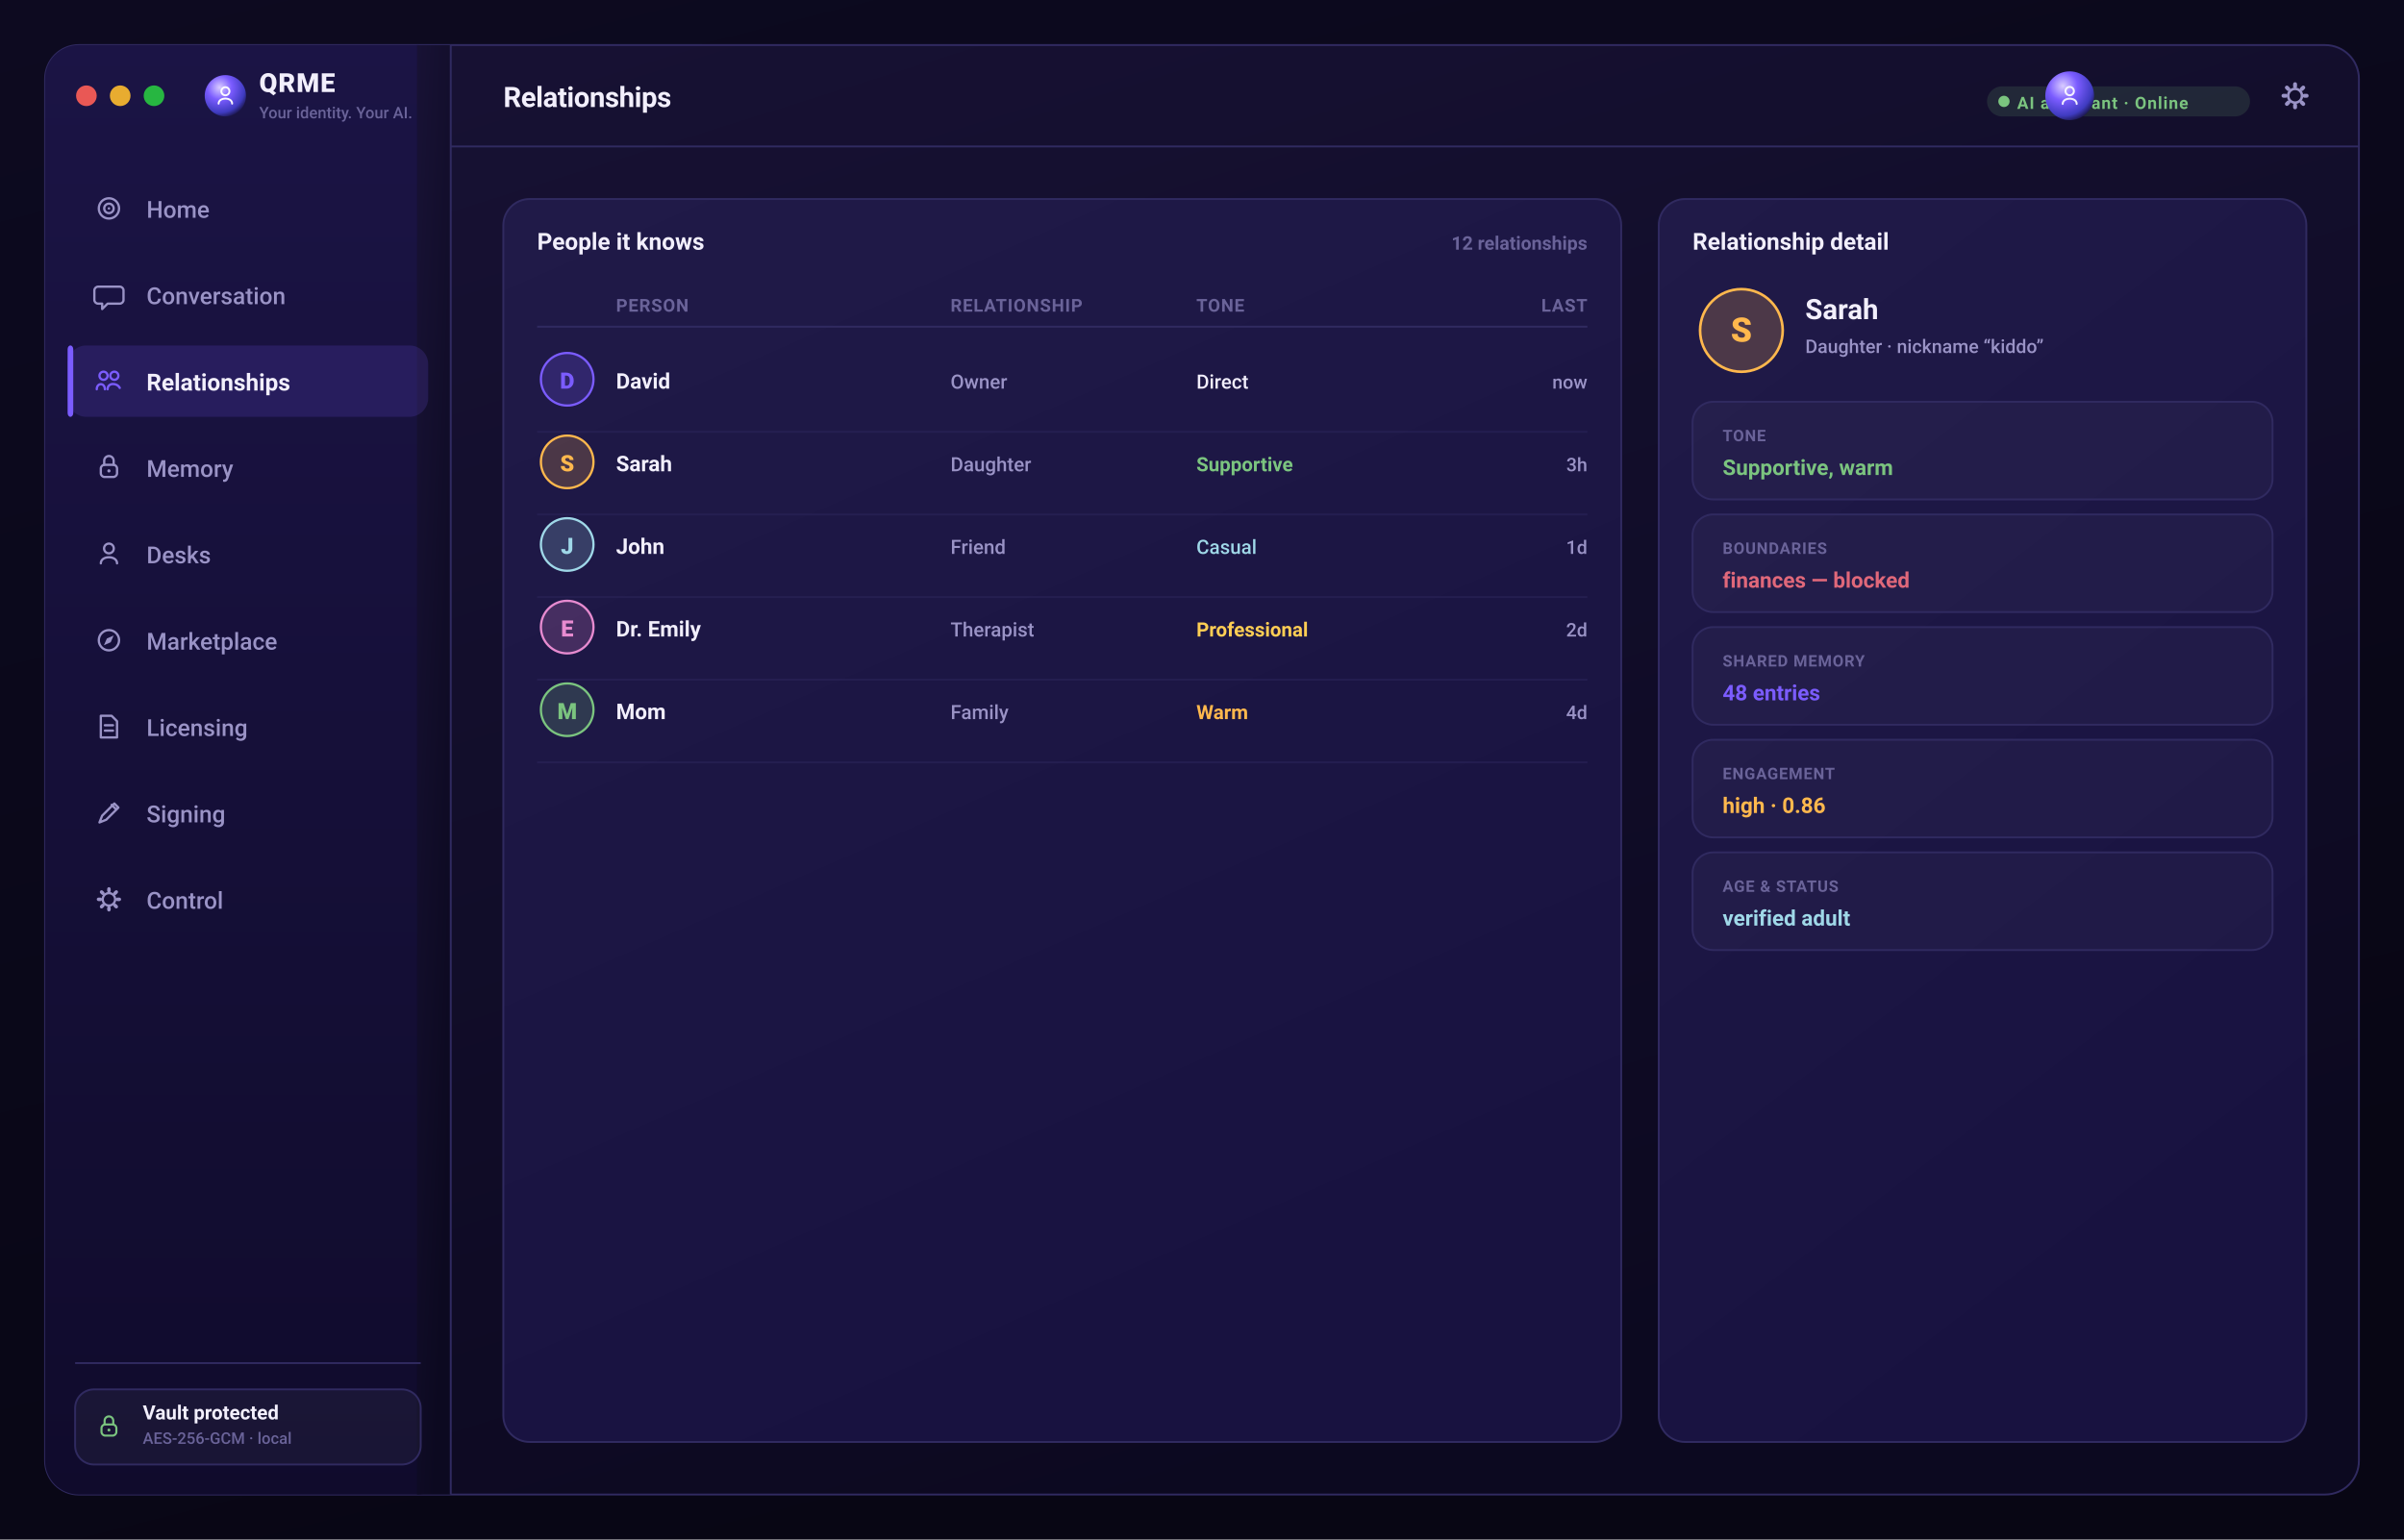
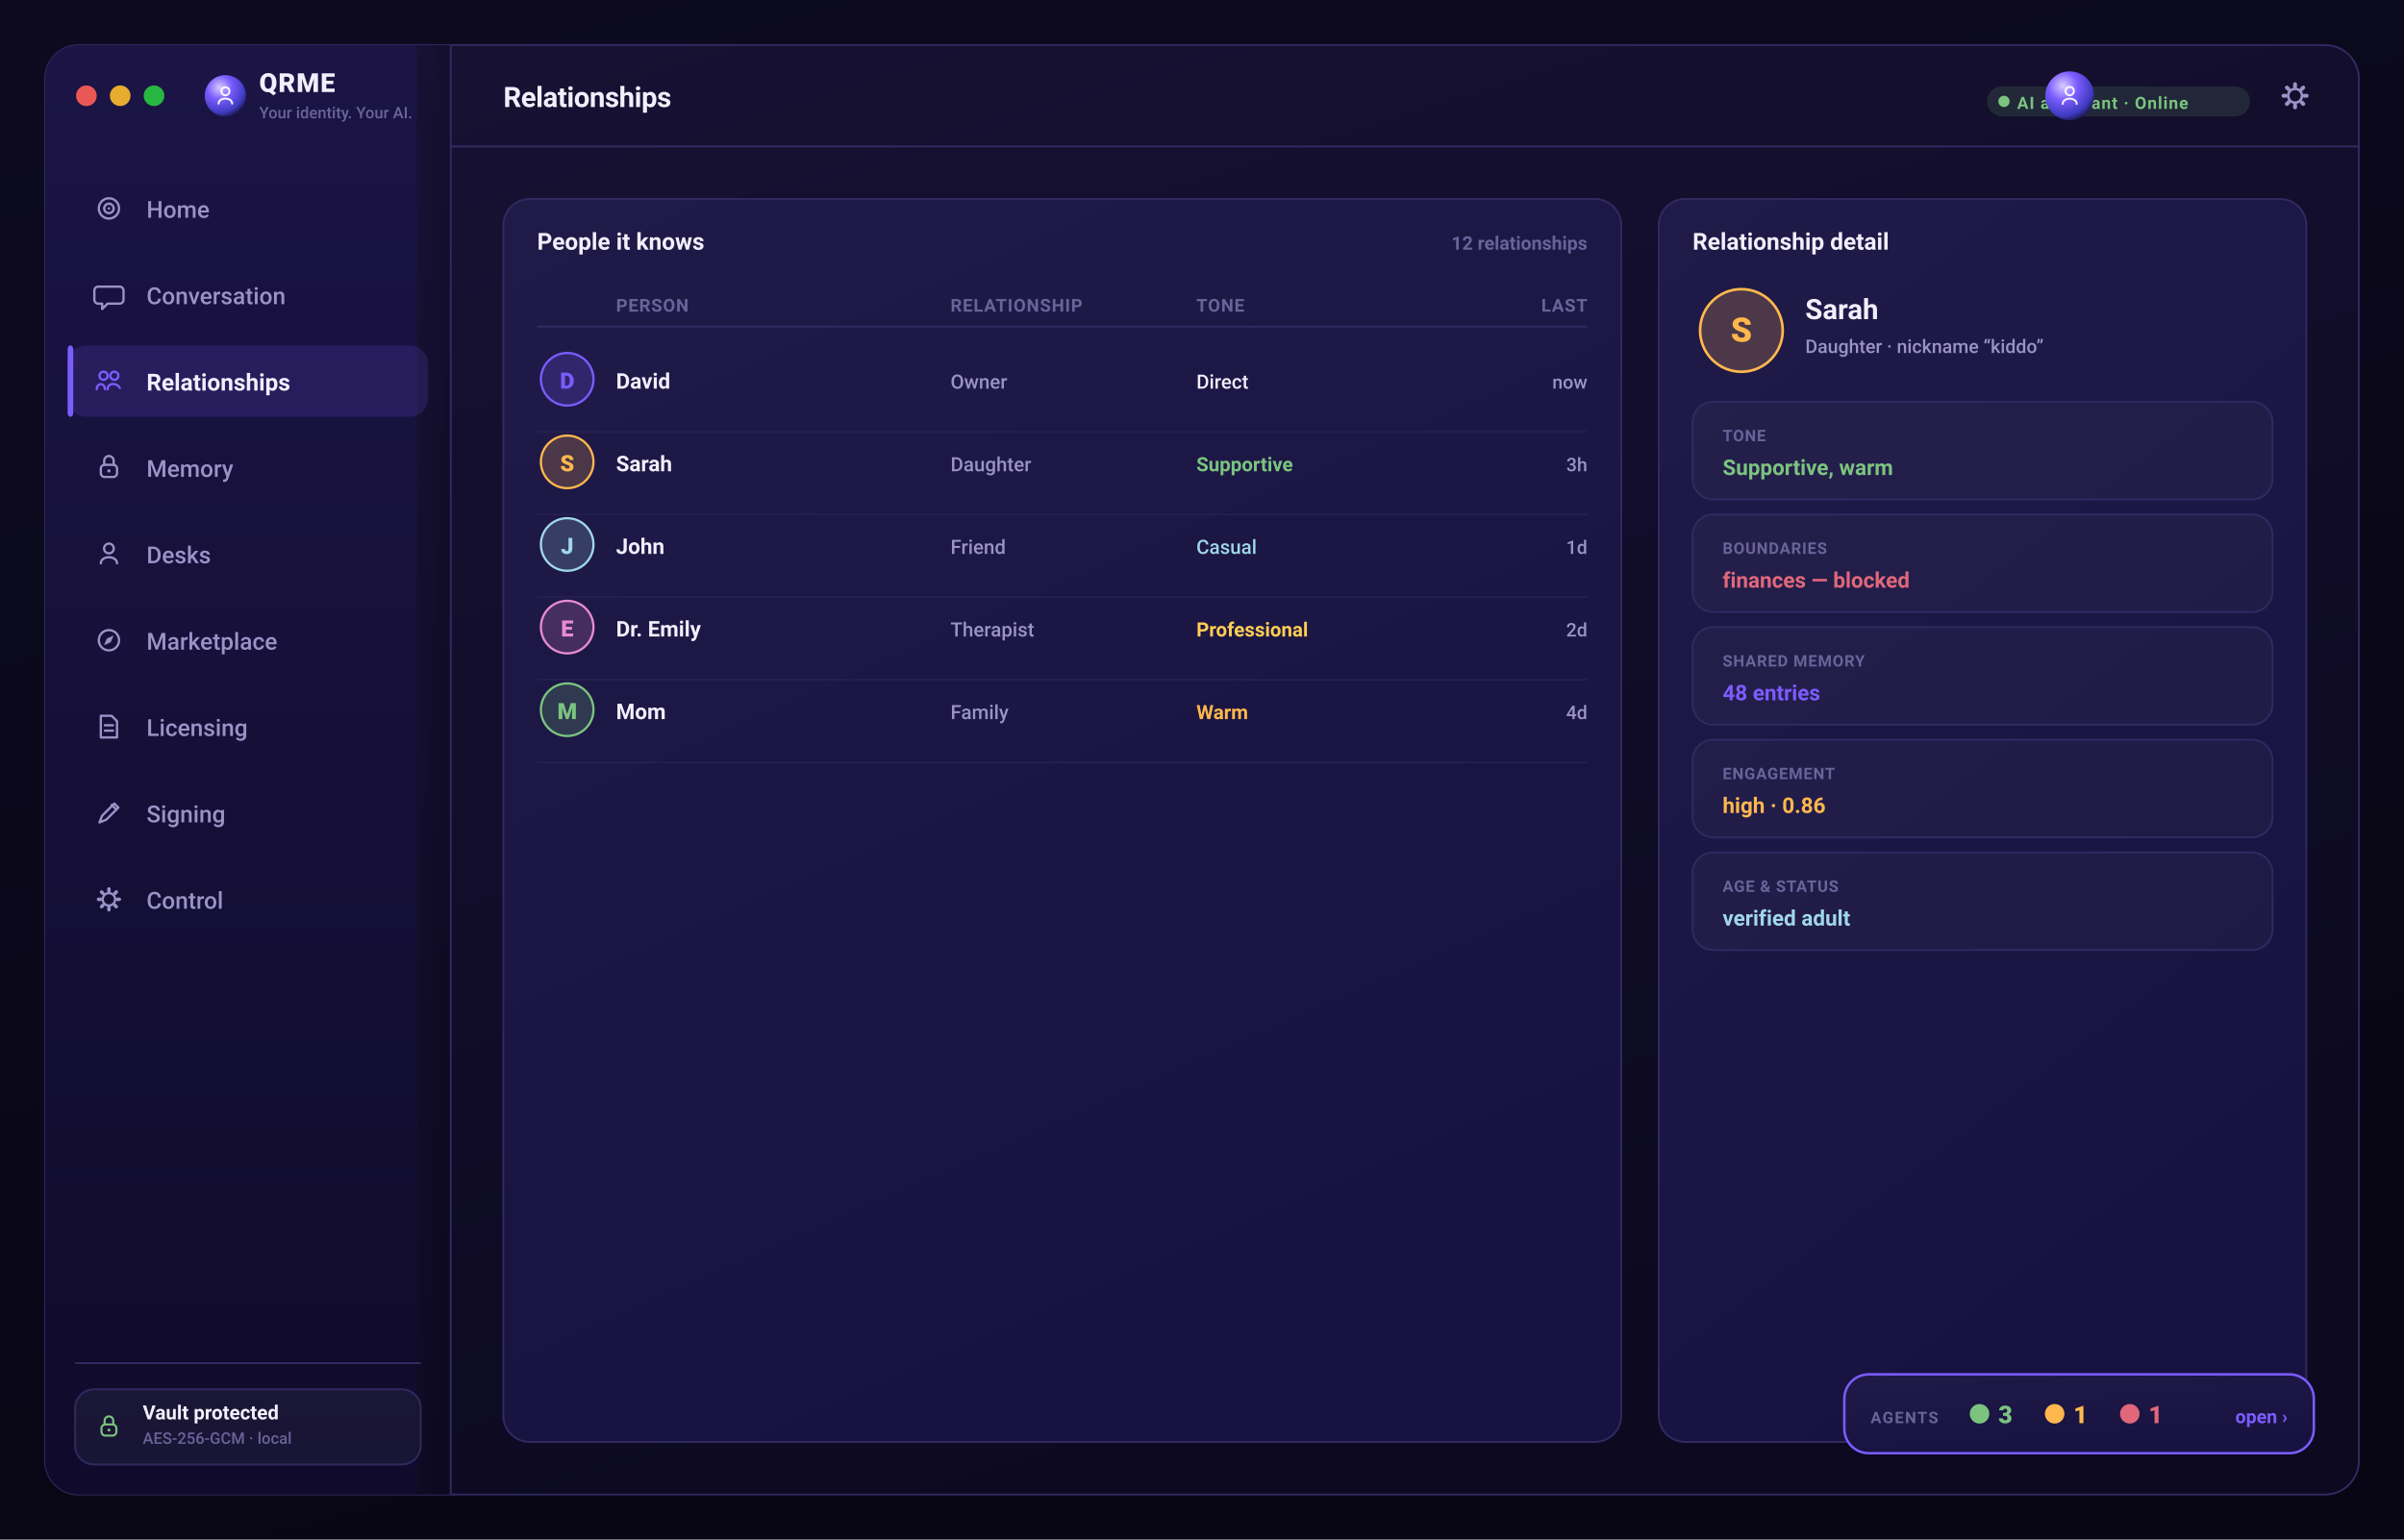
<svg xmlns="http://www.w3.org/2000/svg" width="1280" height="820" viewBox="0 0 1280 820" role="img" aria-label="QRME — Relationships">
  <defs>
    <linearGradient id="gPage" x1="0" y1="0" x2="0.4" y2="1">
      <stop offset="0" stop-color="#0d0a20" />
      <stop offset="1" stop-color="#080614" />
    </linearGradient>
    <linearGradient id="gScr" x1="0" y1="0" x2="0.5" y2="1">
      <stop offset="0" stop-color="#181235" />
      <stop offset="1" stop-color="#0c0920" />
    </linearGradient>
    <linearGradient id="gSide" x1="0" y1="0" x2="0" y2="1">
      <stop offset="0" stop-color="#1b1445" />
      <stop offset="1" stop-color="#100b2c" />
    </linearGradient>
    <linearGradient id="gCard" x1="0" y1="0" x2="0.4" y2="1">
      <stop offset="0" stop-color="#201a48" />
      <stop offset="1" stop-color="#181240" />
    </linearGradient>
    <linearGradient id="gBrand" x1="0" y1="0" x2="1" y2="0">
      <stop offset="0" stop-color="#7b5cff" />
      <stop offset="1" stop-color="#9d7bff" />
    </linearGradient>
    <linearGradient id="gAmber" x1="0" y1="0" x2="1" y2="0">
      <stop offset="0" stop-color="#ffb84d" />
      <stop offset="1" stop-color="#ffd27a" />
    </linearGradient>
    <radialGradient id="orb" cx="36%" cy="30%" r="78%">
      <stop offset="0" stop-color="#d9ccff" />
      <stop offset="38%" stop-color="#7b5cff" />
      <stop offset="78%" stop-color="#3f3bc0" />
      <stop offset="100%" stop-color="#140f34" />
    </radialGradient>
  </defs>
  <rect x="0.0" y="0.0" width="1280.0" height="820.0" rx="0" fill="url(#gPage)" />
  <rect x="24" y="24" width="1232" height="772" rx="18" fill="url(#gScr)" stroke="#302a60" stroke-width="1" />
  <rect x="24.0" y="24.0" width="216.0" height="772.0" rx="18" fill="url(#gSide)" />
  <rect x="222.0" y="24.0" width="18.0" height="772.0" rx="0" fill="url(#gScr)" />
  <line x1="240" y1="24" x2="240" y2="796" stroke="#302a60" stroke-width="1" />
  <line x1="240" y1="78" x2="1256" y2="78" stroke="#302a60" stroke-width="1" />
  <circle cx="46" cy="51" r="5.5" fill="#ff5f57" opacity="0.9" />
  <circle cx="64" cy="51" r="5.5" fill="#febc2e" opacity="0.9" />
  <circle cx="82" cy="51" r="5.5" fill="#28c840" opacity="0.9" />
  <circle cx="120" cy="51" r="11" fill="url(#orb)" />
  <circle cx="120" cy="48.6" r="2.16" fill="none" stroke="rgba(255,255,255,0.95)" stroke-width="1.02" stroke-linecap="round" stroke-linejoin="round" />
  <path d="M116.4 55.2 c0 -3.6 7.2 -3.6 7.2 0" fill="none" stroke="rgba(255,255,255,0.95)" stroke-width="1.02" stroke-linecap="round" stroke-linejoin="round" />
  <text x="138.0" y="49.0" font-family="-apple-system,BlinkMacSystemFont,'SF Pro Display','SF Pro Text','Segoe UI',Roboto,system-ui,sans-serif" font-size="14" font-weight="800" fill="#f2effc" text-anchor="start" letter-spacing="0.5">QRME</text>
  <text x="138.0" y="63.0" font-family="-apple-system,BlinkMacSystemFont,'SF Pro Display','SF Pro Text','Segoe UI',Roboto,system-ui,sans-serif" font-size="8.5" font-weight="500" fill="#6a6399" text-anchor="start">Your identity. Your AI.</text>
  <text x="268.0" y="57.0" font-family="-apple-system,BlinkMacSystemFont,'SF Pro Display','SF Pro Text','Segoe UI',Roboto,system-ui,sans-serif" font-size="15" font-weight="700" fill="#f2effc" text-anchor="start" letter-spacing="-0.2">Relationships</text>
  <rect x="1220.96" y="43.8" width="2.08" height="3.2" rx="1" transform="rotate(0 1222 51)" fill="#9a93c6" />
  <rect x="1220.96" y="43.8" width="2.08" height="3.2" rx="1" transform="rotate(45 1222 51)" fill="#9a93c6" />
  <rect x="1220.96" y="43.8" width="2.08" height="3.2" rx="1" transform="rotate(90 1222 51)" fill="#9a93c6" />
  <rect x="1220.96" y="43.8" width="2.08" height="3.2" rx="1" transform="rotate(135 1222 51)" fill="#9a93c6" />
  <rect x="1220.96" y="43.8" width="2.08" height="3.2" rx="1" transform="rotate(180 1222 51)" fill="#9a93c6" />
  <rect x="1220.96" y="43.8" width="2.08" height="3.2" rx="1" transform="rotate(225 1222 51)" fill="#9a93c6" />
  <rect x="1220.96" y="43.8" width="2.08" height="3.2" rx="1" transform="rotate(270 1222 51)" fill="#9a93c6" />
  <rect x="1220.96" y="43.8" width="2.08" height="3.2" rx="1" transform="rotate(315 1222 51)" fill="#9a93c6" />
  <circle cx="1222" cy="51" r="3.68" fill="none" stroke="#9a93c6" stroke-width="1.36" stroke-linecap="round" stroke-linejoin="round" />
  <rect x="1058.0" y="46.0" width="140.0" height="16.0" rx="8" fill="rgba(123,196,127,0.14)" />
  <circle cx="1067.0" cy="54" r="3" fill="#7bc47f" />
  <text x="1074.0" y="58.0" font-family="-apple-system,BlinkMacSystemFont,'SF Pro Display','SF Pro Text','Segoe UI',Roboto,system-ui,sans-serif" font-size="9" font-weight="700" fill="#7bc47f" text-anchor="start" letter-spacing="0.5">AI assistant · Online</text>
  <circle cx="1102" cy="51" r="13" fill="url(#orb)" />
  <circle cx="1102" cy="48.52" r="2.232" fill="none" stroke="rgba(255,255,255,0.9)" stroke-width="1.05" stroke-linecap="round" stroke-linejoin="round" />
  <path d="M1098.28 55.34 c0 -3.72 7.44 -3.72 7.44 0" fill="none" stroke="rgba(255,255,255,0.9)" stroke-width="1.05" stroke-linecap="round" stroke-linejoin="round" />
  <circle cx="58" cy="111" r="5.4" fill="none" stroke="#9a93c6" stroke-width="1.22" stroke-linecap="round" stroke-linejoin="round" />
  <circle cx="58" cy="111" r="2.52" fill="none" stroke="#9a93c6" stroke-width="1.22" stroke-linecap="round" stroke-linejoin="round" />
  <circle cx="58" cy="111" r="0.648" fill="#9a93c6" />
  <text x="78.0" y="116.0" font-family="-apple-system,BlinkMacSystemFont,'SF Pro Display','SF Pro Text','Segoe UI',Roboto,system-ui,sans-serif" font-size="12.5" font-weight="500" fill="#9a93c6" text-anchor="start">Home</text>
  <path d="M52.24 152.68 h11.52 a2 2 0 0 1 2 2 v5.04 a2 2 0 0 1 -2 2 h-6.48 l-2.88 2.88 v-2.88 h-2.16 a2 2 0 0 1 -2 -2 v-5.04 a2 2 0 0 1 2 -2 Z" fill="none" stroke="#9a93c6" stroke-width="1.22" stroke-linecap="round" stroke-linejoin="round" />
  <text x="78.0" y="162.0" font-family="-apple-system,BlinkMacSystemFont,'SF Pro Display','SF Pro Text','Segoe UI',Roboto,system-ui,sans-serif" font-size="12.5" font-weight="500" fill="#9a93c6" text-anchor="start">Conversation</text>
  <rect x="36.0" y="184.0" width="192.0" height="38.0" rx="10" fill="rgba(123,92,255,0.16)" />
  <rect x="36.0" y="184.0" width="3.0" height="38.0" rx="2" fill="#7b5cff" />
  <circle cx="55.12" cy="200.12" r="2.16" fill="none" stroke="#7b5cff" stroke-width="1.22" stroke-linecap="round" stroke-linejoin="round" />
  <circle cx="60.88" cy="200.12" r="2.16" fill="none" stroke="#7b5cff" stroke-width="1.22" stroke-linecap="round" stroke-linejoin="round" />
  <path d="M51.52 207.32 c0 -3.6 4.32 -3.6 4.32 0 M57.28 207.32 c0 -3.6 5.04 -3.6 6.48 -0.72" fill="none" stroke="#7b5cff" stroke-width="1.22" stroke-linecap="round" stroke-linejoin="round" />
  <text x="78.0" y="208.0" font-family="-apple-system,BlinkMacSystemFont,'SF Pro Display','SF Pro Text','Segoe UI',Roboto,system-ui,sans-serif" font-size="12.5" font-weight="650" fill="#f2effc" text-anchor="start">Relationships</text>
  <rect x="53.68" y="247.56" width="8.64" height="6.48" rx="2" fill="none" stroke="#9a93c6" stroke-width="1.22" stroke-linecap="round" stroke-linejoin="round" />
  <path d="M55.48 247.56 v-2.16 a2.52 2.52 0 0 1 5.04 0 v2.16" fill="none" stroke="#9a93c6" stroke-width="1.22" stroke-linecap="round" stroke-linejoin="round" />
  <circle cx="58" cy="250.8" r="0.864" fill="#9a93c6" />
  <text x="78.0" y="254.0" font-family="-apple-system,BlinkMacSystemFont,'SF Pro Display','SF Pro Text','Segoe UI',Roboto,system-ui,sans-serif" font-size="12.5" font-weight="500" fill="#9a93c6" text-anchor="start">Memory</text>
  <circle cx="58" cy="292.12" r="2.592" fill="none" stroke="#9a93c6" stroke-width="1.22" stroke-linecap="round" stroke-linejoin="round" />
  <path d="M53.68 300.04 c0 -4.32 8.64 -4.32 8.64 0" fill="none" stroke="#9a93c6" stroke-width="1.22" stroke-linecap="round" stroke-linejoin="round" />
  <text x="78.0" y="300.0" font-family="-apple-system,BlinkMacSystemFont,'SF Pro Display','SF Pro Text','Segoe UI',Roboto,system-ui,sans-serif" font-size="12.5" font-weight="500" fill="#9a93c6" text-anchor="start">Desks</text>
  <circle cx="58" cy="341" r="5.4" fill="none" stroke="#9a93c6" stroke-width="1.22" stroke-linecap="round" stroke-linejoin="round" />
  <path d="M60.52 338.48 l-1.584 3.6 -3.6 1.584 1.584 -3.6 Z" fill="#9a93c6" />
  <text x="78.0" y="346.0" font-family="-apple-system,BlinkMacSystemFont,'SF Pro Display','SF Pro Text','Segoe UI',Roboto,system-ui,sans-serif" font-size="12.5" font-weight="500" fill="#9a93c6" text-anchor="start">Marketplace</text>
  <path d="M53.68 381.24 h5.76 l2.88 2.88 v8.64 h-8.64 Z" fill="none" stroke="#9a93c6" stroke-width="1.22" stroke-linecap="round" stroke-linejoin="round" />
  <path d="M55.84 386.28 h4.32 M55.84 389.16 h4.32" fill="none" stroke="#9a93c6" stroke-width="1.22" stroke-linecap="round" stroke-linejoin="round" />
  <text x="78.0" y="392.0" font-family="-apple-system,BlinkMacSystemFont,'SF Pro Display','SF Pro Text','Segoe UI',Roboto,system-ui,sans-serif" font-size="12.5" font-weight="500" fill="#9a93c6" text-anchor="start">Licensing</text>
  <path d="M52.96 438.04 l1.44 -3.6 6.48 -6.48 2.16 2.16 -6.48 6.48 -3.6 1.44 Z" fill="none" stroke="#9a93c6" stroke-width="1.22" stroke-linecap="round" stroke-linejoin="round" />
  <path d="M59.44 428.68 l2.16 2.16" fill="none" stroke="#9a93c6" stroke-width="1.22" stroke-linecap="round" stroke-linejoin="round" />
  <text x="78.0" y="438.0" font-family="-apple-system,BlinkMacSystemFont,'SF Pro Display','SF Pro Text','Segoe UI',Roboto,system-ui,sans-serif" font-size="12.5" font-weight="500" fill="#9a93c6" text-anchor="start">Signing</text>
  <rect x="57.064" y="472.52" width="1.872" height="2.88" rx="1" transform="rotate(0 58 479)" fill="#9a93c6" />
  <rect x="57.064" y="472.52" width="1.872" height="2.88" rx="1" transform="rotate(45 58 479)" fill="#9a93c6" />
  <rect x="57.064" y="472.52" width="1.872" height="2.88" rx="1" transform="rotate(90 58 479)" fill="#9a93c6" />
  <rect x="57.064" y="472.52" width="1.872" height="2.88" rx="1" transform="rotate(135 58 479)" fill="#9a93c6" />
  <rect x="57.064" y="472.52" width="1.872" height="2.88" rx="1" transform="rotate(180 58 479)" fill="#9a93c6" />
  <rect x="57.064" y="472.52" width="1.872" height="2.88" rx="1" transform="rotate(225 58 479)" fill="#9a93c6" />
  <rect x="57.064" y="472.52" width="1.872" height="2.88" rx="1" transform="rotate(270 58 479)" fill="#9a93c6" />
  <rect x="57.064" y="472.52" width="1.872" height="2.88" rx="1" transform="rotate(315 58 479)" fill="#9a93c6" />
  <circle cx="58" cy="479" r="3.312" fill="none" stroke="#9a93c6" stroke-width="1.22" stroke-linecap="round" stroke-linejoin="round" />
  <text x="78.0" y="484.0" font-family="-apple-system,BlinkMacSystemFont,'SF Pro Display','SF Pro Text','Segoe UI',Roboto,system-ui,sans-serif" font-size="12.5" font-weight="500" fill="#9a93c6" text-anchor="start">Control</text>
  <line x1="40" y1="726" x2="224" y2="726" stroke="#302a60" stroke-width="1" />
  <rect x="40.0" y="740.0" width="184.0" height="40.0" rx="10" fill="rgba(255,255,255,0.04)" stroke="#302a60" stroke-width="1" />
  <rect x="54.04" y="758.68" width="7.92" height="5.94" rx="2" fill="none" stroke="#7bc47f" stroke-width="1.12" stroke-linecap="round" stroke-linejoin="round" />
  <path d="M55.69 758.68 v-1.98 a2.31 2.31 0 0 1 4.62 0 v1.98" fill="none" stroke="#7bc47f" stroke-width="1.12" stroke-linecap="round" stroke-linejoin="round" />
  <circle cx="58" cy="761.65" r="0.792" fill="#7bc47f" />
  <text x="76.0" y="756.0" font-family="-apple-system,BlinkMacSystemFont,'SF Pro Display','SF Pro Text','Segoe UI',Roboto,system-ui,sans-serif" font-size="10.5" font-weight="650" fill="#f2effc" text-anchor="start">Vault protected</text>
  <text x="76.0" y="769.0" font-family="-apple-system,BlinkMacSystemFont,'SF Pro Display','SF Pro Text','Segoe UI',Roboto,system-ui,sans-serif" font-size="8.5" font-weight="500" fill="#6a6399" text-anchor="start">AES-256-GCM · local</text>
  <rect x="268.0" y="106.0" width="595.2" height="662.0" rx="14" fill="url(#gCard)" stroke="#302a60" stroke-width="1" />
  <text x="286.0" y="133.0" font-family="-apple-system,BlinkMacSystemFont,'SF Pro Display','SF Pro Text','Segoe UI',Roboto,system-ui,sans-serif" font-size="12.5" font-weight="700" fill="#f2effc" text-anchor="start">People it knows</text>
  <text x="845.2" y="133.0" font-family="-apple-system,BlinkMacSystemFont,'SF Pro Display','SF Pro Text','Segoe UI',Roboto,system-ui,sans-serif" font-size="10" font-weight="600" fill="#6a6399" text-anchor="end">12 relationships</text>
  <line x1="286" y1="174" x2="845.2" y2="174" stroke="#302a60" stroke-width="1" />
  <text x="328.0" y="166.0" font-family="-apple-system,BlinkMacSystemFont,'SF Pro Display','SF Pro Text','Segoe UI',Roboto,system-ui,sans-serif" font-size="9.5" font-weight="700" fill="#6a6399" text-anchor="start" letter-spacing="0.4">PERSON</text>
  <text x="506.1" y="166.0" font-family="-apple-system,BlinkMacSystemFont,'SF Pro Display','SF Pro Text','Segoe UI',Roboto,system-ui,sans-serif" font-size="9.5" font-weight="700" fill="#6a6399" text-anchor="start" letter-spacing="0.4">RELATIONSHIP</text>
  <text x="637.0" y="166.0" font-family="-apple-system,BlinkMacSystemFont,'SF Pro Display','SF Pro Text','Segoe UI',Roboto,system-ui,sans-serif" font-size="9.5" font-weight="700" fill="#6a6399" text-anchor="start" letter-spacing="0.4">TONE</text>
  <text x="845.2" y="166.0" font-family="-apple-system,BlinkMacSystemFont,'SF Pro Display','SF Pro Text','Segoe UI',Roboto,system-ui,sans-serif" font-size="9.5" font-weight="700" fill="#6a6399" text-anchor="end" letter-spacing="0.4">LAST</text>
  <circle cx="302" cy="202" r="14" fill="rgba(123,92,255,0.2)" stroke="#7b5cff" stroke-width="1.2" />
  <text x="302.0" y="207.0" font-family="-apple-system,BlinkMacSystemFont,'SF Pro Display','SF Pro Text','Segoe UI',Roboto,system-ui,sans-serif" font-size="12" font-weight="800" fill="#7b5cff" text-anchor="middle">D</text>
  <text x="328.0" y="207.0" font-family="-apple-system,BlinkMacSystemFont,'SF Pro Display','SF Pro Text','Segoe UI',Roboto,system-ui,sans-serif" font-size="11.5" font-weight="650" fill="#f2effc" text-anchor="start">David</text>
  <text x="506.1" y="207.0" font-family="-apple-system,BlinkMacSystemFont,'SF Pro Display','SF Pro Text','Segoe UI',Roboto,system-ui,sans-serif" font-size="10.5" font-weight="500" fill="#9a93c6" text-anchor="start">Owner</text>
  <text x="637.0" y="207.0" font-family="-apple-system,BlinkMacSystemFont,'SF Pro Display','SF Pro Text','Segoe UI',Roboto,system-ui,sans-serif" font-size="10.5" font-weight="500" fill="#f2effc" text-anchor="start">Direct</text>
  <text x="845.2" y="207.0" font-family="-apple-system,BlinkMacSystemFont,'SF Pro Display','SF Pro Text','Segoe UI',Roboto,system-ui,sans-serif" font-size="10" font-weight="500" fill="#9a93c6" text-anchor="end">now</text>
  <line x1="286" y1="230" x2="845.2" y2="230" stroke="rgba(48,42,96,0.45)" stroke-width="1" />
  <circle cx="302" cy="246" r="14" fill="rgba(255,184,77,0.2)" stroke="#ffb84d" stroke-width="1.2" />
  <text x="302.0" y="251.0" font-family="-apple-system,BlinkMacSystemFont,'SF Pro Display','SF Pro Text','Segoe UI',Roboto,system-ui,sans-serif" font-size="12" font-weight="800" fill="#ffb84d" text-anchor="middle">S</text>
  <text x="328.0" y="251.0" font-family="-apple-system,BlinkMacSystemFont,'SF Pro Display','SF Pro Text','Segoe UI',Roboto,system-ui,sans-serif" font-size="11.5" font-weight="650" fill="#f2effc" text-anchor="start">Sarah</text>
  <text x="506.1" y="251.0" font-family="-apple-system,BlinkMacSystemFont,'SF Pro Display','SF Pro Text','Segoe UI',Roboto,system-ui,sans-serif" font-size="10.5" font-weight="500" fill="#9a93c6" text-anchor="start">Daughter</text>
  <text x="637.0" y="251.0" font-family="-apple-system,BlinkMacSystemFont,'SF Pro Display','SF Pro Text','Segoe UI',Roboto,system-ui,sans-serif" font-size="10.5" font-weight="600" fill="#7bc47f" text-anchor="start">Supportive</text>
  <text x="845.2" y="251.0" font-family="-apple-system,BlinkMacSystemFont,'SF Pro Display','SF Pro Text','Segoe UI',Roboto,system-ui,sans-serif" font-size="10" font-weight="500" fill="#9a93c6" text-anchor="end">3h</text>
  <line x1="286" y1="274" x2="845.2" y2="274" stroke="rgba(48,42,96,0.45)" stroke-width="1" />
  <circle cx="302" cy="290" r="14" fill="rgba(159,216,232,0.2)" stroke="#9fd8e8" stroke-width="1.2" />
  <text x="302.0" y="295.0" font-family="-apple-system,BlinkMacSystemFont,'SF Pro Display','SF Pro Text','Segoe UI',Roboto,system-ui,sans-serif" font-size="12" font-weight="800" fill="#9fd8e8" text-anchor="middle">J</text>
  <text x="328.0" y="295.0" font-family="-apple-system,BlinkMacSystemFont,'SF Pro Display','SF Pro Text','Segoe UI',Roboto,system-ui,sans-serif" font-size="11.5" font-weight="650" fill="#f2effc" text-anchor="start">John</text>
  <text x="506.1" y="295.0" font-family="-apple-system,BlinkMacSystemFont,'SF Pro Display','SF Pro Text','Segoe UI',Roboto,system-ui,sans-serif" font-size="10.5" font-weight="500" fill="#9a93c6" text-anchor="start">Friend</text>
  <text x="637.0" y="295.0" font-family="-apple-system,BlinkMacSystemFont,'SF Pro Display','SF Pro Text','Segoe UI',Roboto,system-ui,sans-serif" font-size="10.5" font-weight="500" fill="#9fd8e8" text-anchor="start">Casual</text>
  <text x="845.2" y="295.0" font-family="-apple-system,BlinkMacSystemFont,'SF Pro Display','SF Pro Text','Segoe UI',Roboto,system-ui,sans-serif" font-size="10" font-weight="500" fill="#9a93c6" text-anchor="end">1d</text>
  <line x1="286" y1="318" x2="845.2" y2="318" stroke="rgba(48,42,96,0.45)" stroke-width="1" />
  <circle cx="302" cy="334" r="14" fill="rgba(231,139,208,0.2)" stroke="#e78bd0" stroke-width="1.2" />
  <text x="302.0" y="339.0" font-family="-apple-system,BlinkMacSystemFont,'SF Pro Display','SF Pro Text','Segoe UI',Roboto,system-ui,sans-serif" font-size="12" font-weight="800" fill="#e78bd0" text-anchor="middle">E</text>
  <text x="328.0" y="339.0" font-family="-apple-system,BlinkMacSystemFont,'SF Pro Display','SF Pro Text','Segoe UI',Roboto,system-ui,sans-serif" font-size="11.5" font-weight="650" fill="#f2effc" text-anchor="start">Dr. Emily</text>
  <text x="506.1" y="339.0" font-family="-apple-system,BlinkMacSystemFont,'SF Pro Display','SF Pro Text','Segoe UI',Roboto,system-ui,sans-serif" font-size="10.5" font-weight="500" fill="#9a93c6" text-anchor="start">Therapist</text>
  <text x="637.0" y="339.0" font-family="-apple-system,BlinkMacSystemFont,'SF Pro Display','SF Pro Text','Segoe UI',Roboto,system-ui,sans-serif" font-size="10.5" font-weight="600" fill="#ffce54" text-anchor="start">Professional</text>
  <text x="845.2" y="339.0" font-family="-apple-system,BlinkMacSystemFont,'SF Pro Display','SF Pro Text','Segoe UI',Roboto,system-ui,sans-serif" font-size="10" font-weight="500" fill="#9a93c6" text-anchor="end">2d</text>
  <line x1="286" y1="362" x2="845.2" y2="362" stroke="rgba(48,42,96,0.45)" stroke-width="1" />
  <circle cx="302" cy="378" r="14" fill="rgba(123,196,127,0.2)" stroke="#7bc47f" stroke-width="1.2" />
  <text x="302.0" y="383.0" font-family="-apple-system,BlinkMacSystemFont,'SF Pro Display','SF Pro Text','Segoe UI',Roboto,system-ui,sans-serif" font-size="12" font-weight="800" fill="#7bc47f" text-anchor="middle">M</text>
  <text x="328.0" y="383.0" font-family="-apple-system,BlinkMacSystemFont,'SF Pro Display','SF Pro Text','Segoe UI',Roboto,system-ui,sans-serif" font-size="11.5" font-weight="650" fill="#f2effc" text-anchor="start">Mom</text>
  <text x="506.1" y="383.0" font-family="-apple-system,BlinkMacSystemFont,'SF Pro Display','SF Pro Text','Segoe UI',Roboto,system-ui,sans-serif" font-size="10.5" font-weight="500" fill="#9a93c6" text-anchor="start">Family</text>
  <text x="637.0" y="383.0" font-family="-apple-system,BlinkMacSystemFont,'SF Pro Display','SF Pro Text','Segoe UI',Roboto,system-ui,sans-serif" font-size="10.5" font-weight="600" fill="#ffb84d" text-anchor="start">Warm</text>
  <text x="845.2" y="383.0" font-family="-apple-system,BlinkMacSystemFont,'SF Pro Display','SF Pro Text','Segoe UI',Roboto,system-ui,sans-serif" font-size="10" font-weight="500" fill="#9a93c6" text-anchor="end">4d</text>
  <line x1="286" y1="406" x2="845.2" y2="406" stroke="rgba(48,42,96,0.45)" stroke-width="1" />
  <rect x="883.2" y="106.0" width="344.8" height="662.0" rx="14" fill="url(#gCard)" stroke="#302a60" stroke-width="1" />
  <text x="901.2" y="133.0" font-family="-apple-system,BlinkMacSystemFont,'SF Pro Display','SF Pro Text','Segoe UI',Roboto,system-ui,sans-serif" font-size="12.5" font-weight="700" fill="#f2effc" text-anchor="start">Relationship detail</text>
  <circle cx="927.2" cy="176" r="22" fill="rgba(255,184,77,0.2)" stroke="#ffb84d" stroke-width="1.4" />
  <text x="927.2" y="182.0" font-family="-apple-system,BlinkMacSystemFont,'SF Pro Display','SF Pro Text','Segoe UI',Roboto,system-ui,sans-serif" font-size="18" font-weight="800" fill="#ffb84d" text-anchor="middle">S</text>
  <text x="961.2" y="170.0" font-family="-apple-system,BlinkMacSystemFont,'SF Pro Display','SF Pro Text','Segoe UI',Roboto,system-ui,sans-serif" font-size="15" font-weight="750" fill="#f2effc" text-anchor="start">Sarah</text>
  <text x="961.2" y="188.0" font-family="-apple-system,BlinkMacSystemFont,'SF Pro Display','SF Pro Text','Segoe UI',Roboto,system-ui,sans-serif" font-size="10" font-weight="500" fill="#9a93c6" text-anchor="start">Daughter · nickname “kiddo”</text>
  <rect x="901.2" y="214.0" width="308.8" height="52.0" rx="11" fill="rgba(255,255,255,0.03)" stroke="#302a60" stroke-width="1" />
  <text x="917.2" y="235.0" font-family="-apple-system,BlinkMacSystemFont,'SF Pro Display','SF Pro Text','Segoe UI',Roboto,system-ui,sans-serif" font-size="8.5" font-weight="700" fill="#6a6399" text-anchor="start" letter-spacing="0.4">TONE</text>
  <text x="917.2" y="253.0" font-family="-apple-system,BlinkMacSystemFont,'SF Pro Display','SF Pro Text','Segoe UI',Roboto,system-ui,sans-serif" font-size="11.5" font-weight="650" fill="#7bc47f" text-anchor="start">Supportive, warm</text>
  <rect x="901.2" y="274.0" width="308.8" height="52.0" rx="11" fill="rgba(255,255,255,0.03)" stroke="#302a60" stroke-width="1" />
  <text x="917.2" y="295.0" font-family="-apple-system,BlinkMacSystemFont,'SF Pro Display','SF Pro Text','Segoe UI',Roboto,system-ui,sans-serif" font-size="8.5" font-weight="700" fill="#6a6399" text-anchor="start" letter-spacing="0.4">BOUNDARIES</text>
  <text x="917.2" y="313.0" font-family="-apple-system,BlinkMacSystemFont,'SF Pro Display','SF Pro Text','Segoe UI',Roboto,system-ui,sans-serif" font-size="11.5" font-weight="650" fill="#e0687a" text-anchor="start">finances — blocked</text>
  <rect x="901.2" y="334.0" width="308.8" height="52.0" rx="11" fill="rgba(255,255,255,0.03)" stroke="#302a60" stroke-width="1" />
  <text x="917.2" y="355.0" font-family="-apple-system,BlinkMacSystemFont,'SF Pro Display','SF Pro Text','Segoe UI',Roboto,system-ui,sans-serif" font-size="8.5" font-weight="700" fill="#6a6399" text-anchor="start" letter-spacing="0.4">SHARED MEMORY</text>
  <text x="917.2" y="373.0" font-family="-apple-system,BlinkMacSystemFont,'SF Pro Display','SF Pro Text','Segoe UI',Roboto,system-ui,sans-serif" font-size="11.5" font-weight="650" fill="#7b5cff" text-anchor="start">48 entries</text>
  <rect x="901.2" y="394.0" width="308.8" height="52.0" rx="11" fill="rgba(255,255,255,0.03)" stroke="#302a60" stroke-width="1" />
  <text x="917.2" y="415.0" font-family="-apple-system,BlinkMacSystemFont,'SF Pro Display','SF Pro Text','Segoe UI',Roboto,system-ui,sans-serif" font-size="8.5" font-weight="700" fill="#6a6399" text-anchor="start" letter-spacing="0.4">ENGAGEMENT</text>
  <text x="917.2" y="433.0" font-family="-apple-system,BlinkMacSystemFont,'SF Pro Display','SF Pro Text','Segoe UI',Roboto,system-ui,sans-serif" font-size="11.5" font-weight="650" fill="#ffb84d" text-anchor="start">high · 0.86</text>
  <rect x="901.2" y="454.0" width="308.8" height="52.0" rx="11" fill="rgba(255,255,255,0.03)" stroke="#302a60" stroke-width="1" />
  <text x="917.2" y="475.0" font-family="-apple-system,BlinkMacSystemFont,'SF Pro Display','SF Pro Text','Segoe UI',Roboto,system-ui,sans-serif" font-size="8.5" font-weight="700" fill="#6a6399" text-anchor="start" letter-spacing="0.4">AGE &amp; STATUS</text>
  <text x="917.2" y="493.0" font-family="-apple-system,BlinkMacSystemFont,'SF Pro Display','SF Pro Text','Segoe UI',Roboto,system-ui,sans-serif" font-size="11.5" font-weight="650" fill="#9fd8e8" text-anchor="start">verified adult</text>
+   <rect x="982.0" y="732.0" width="250.0" height="42.0" rx="13" fill="url(#gCard)" stroke="#7b5cff" stroke-width="1.3" />
+   <text x="996.0" y="758.0" font-family="-apple-system,BlinkMacSystemFont,'SF Pro Display','SF Pro Text','Segoe UI',Roboto,system-ui,sans-serif" font-size="8.5" font-weight="700" fill="#6a6399" text-anchor="start" letter-spacing="0.7">AGENTS</text>
+   <circle cx="1054" cy="753" r="5.2" fill="#7bc47f" />
+   <text x="1064.0" y="758.0" font-family="-apple-system,BlinkMacSystemFont,'SF Pro Display','SF Pro Text','Segoe UI',Roboto,system-ui,sans-serif" font-size="13" font-weight="800" fill="#7bc47f" text-anchor="start">3</text>
+   <circle cx="1094" cy="753" r="5.2" fill="#ffb84d" />
+   <text x="1104.0" y="758.0" font-family="-apple-system,BlinkMacSystemFont,'SF Pro Display','SF Pro Text','Segoe UI',Roboto,system-ui,sans-serif" font-size="13" font-weight="800" fill="#ffb84d" text-anchor="start">1</text>
+   <circle cx="1134" cy="753" r="5.2" fill="#e0687a" />
+   <text x="1144.0" y="758.0" font-family="-apple-system,BlinkMacSystemFont,'SF Pro Display','SF Pro Text','Segoe UI',Roboto,system-ui,sans-serif" font-size="13" font-weight="800" fill="#e0687a" text-anchor="start">1</text>
+   <text x="1218.0" y="758.0" font-family="-apple-system,BlinkMacSystemFont,'SF Pro Display','SF Pro Text','Segoe UI',Roboto,system-ui,sans-serif" font-size="10" font-weight="700" fill="#7b5cff" text-anchor="end">open ›</text>
</svg>
